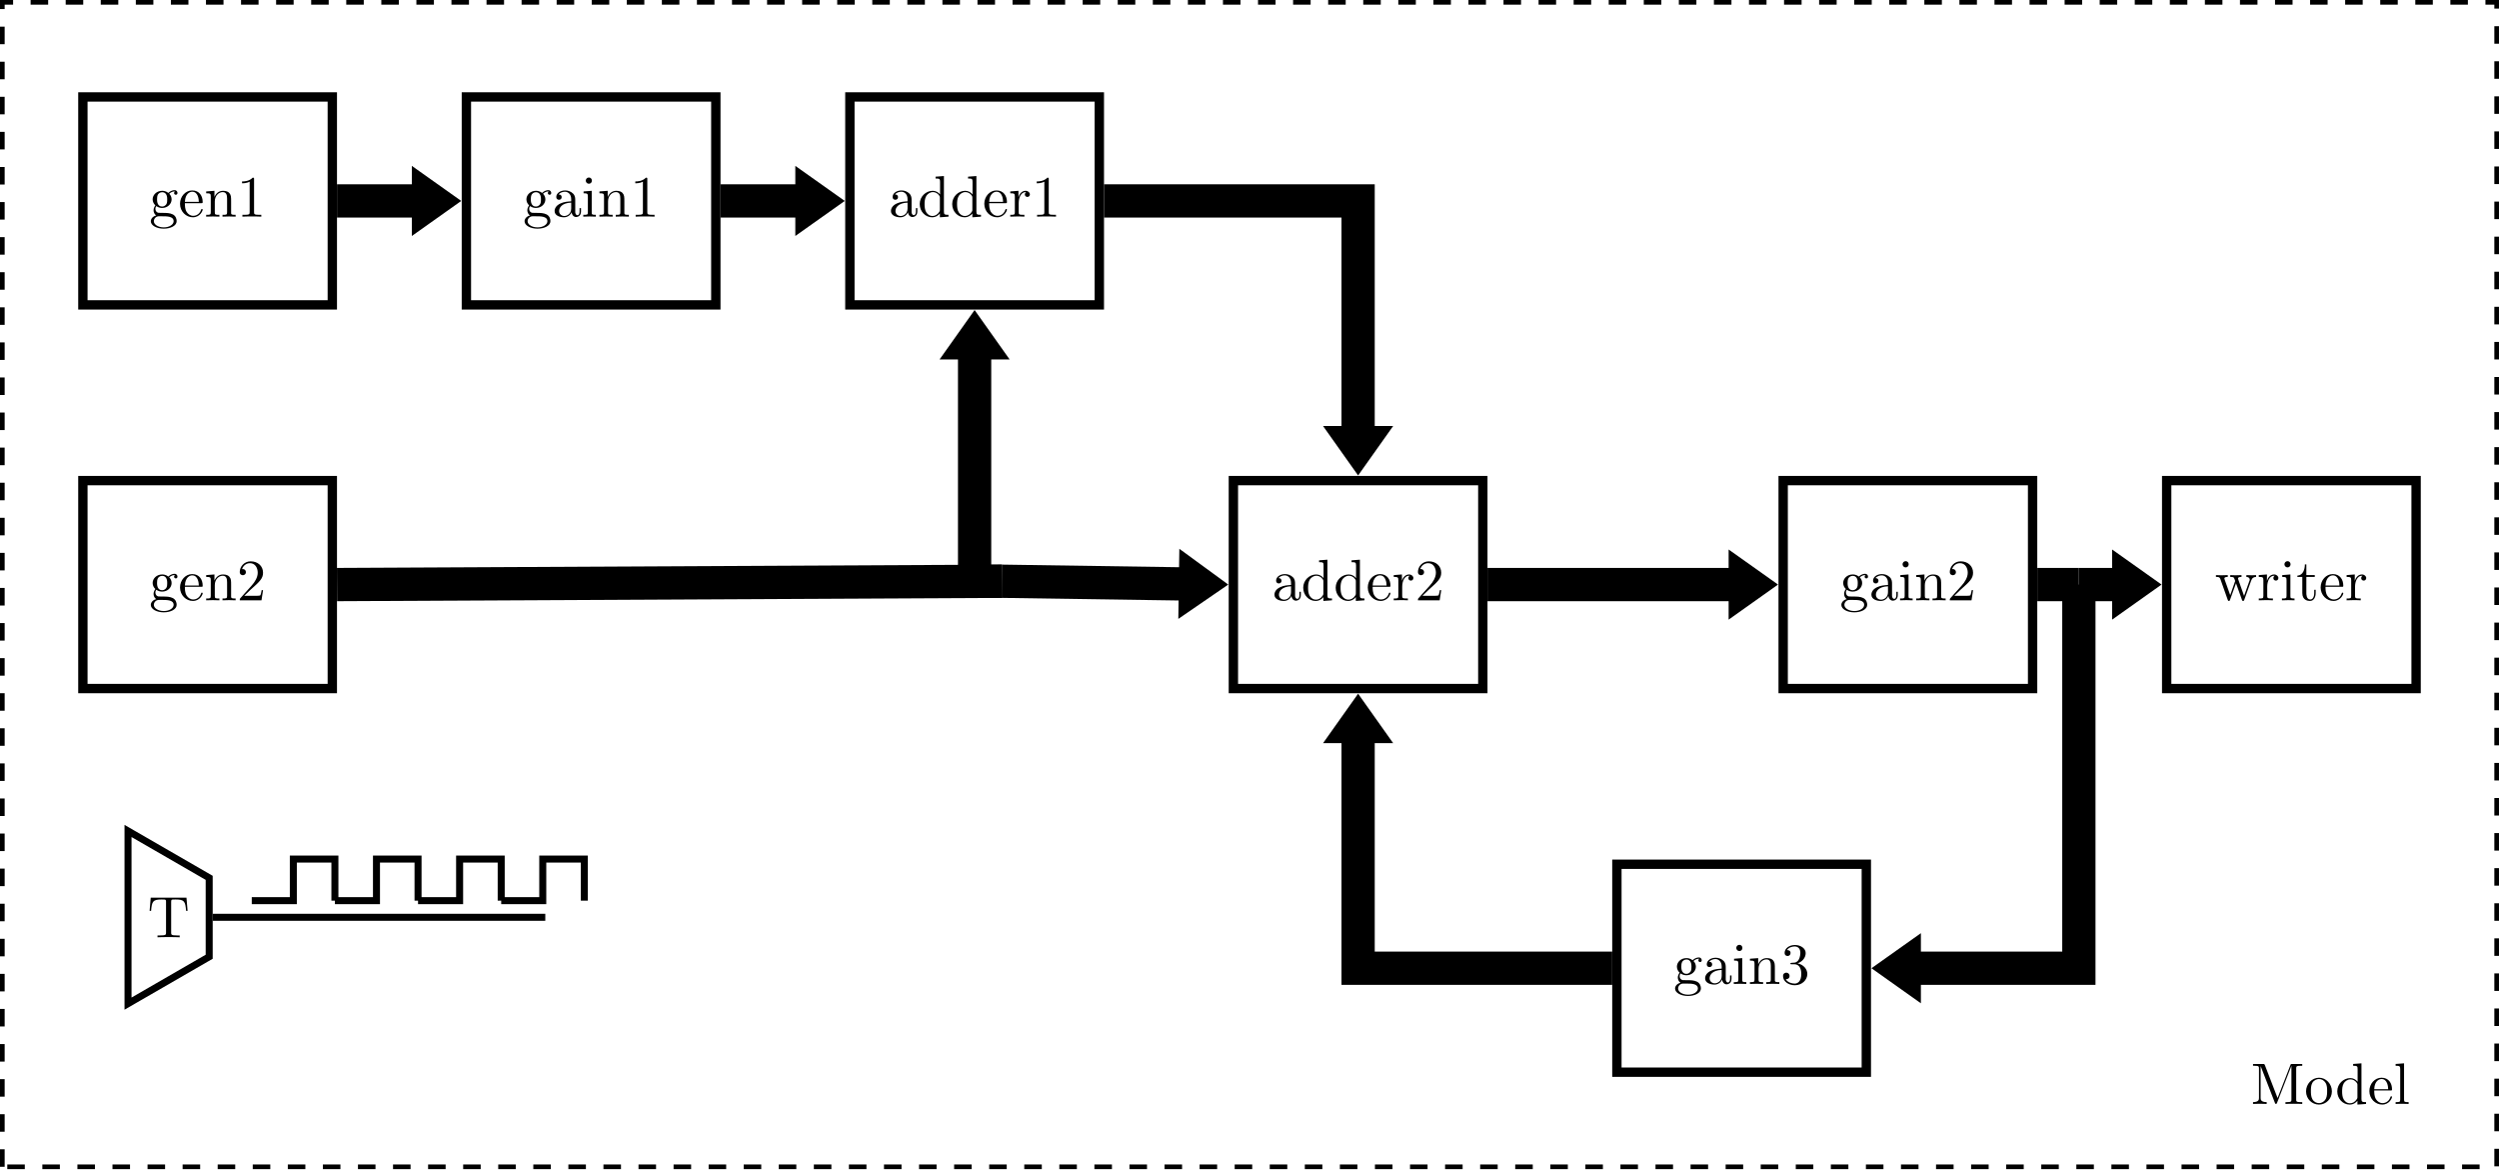
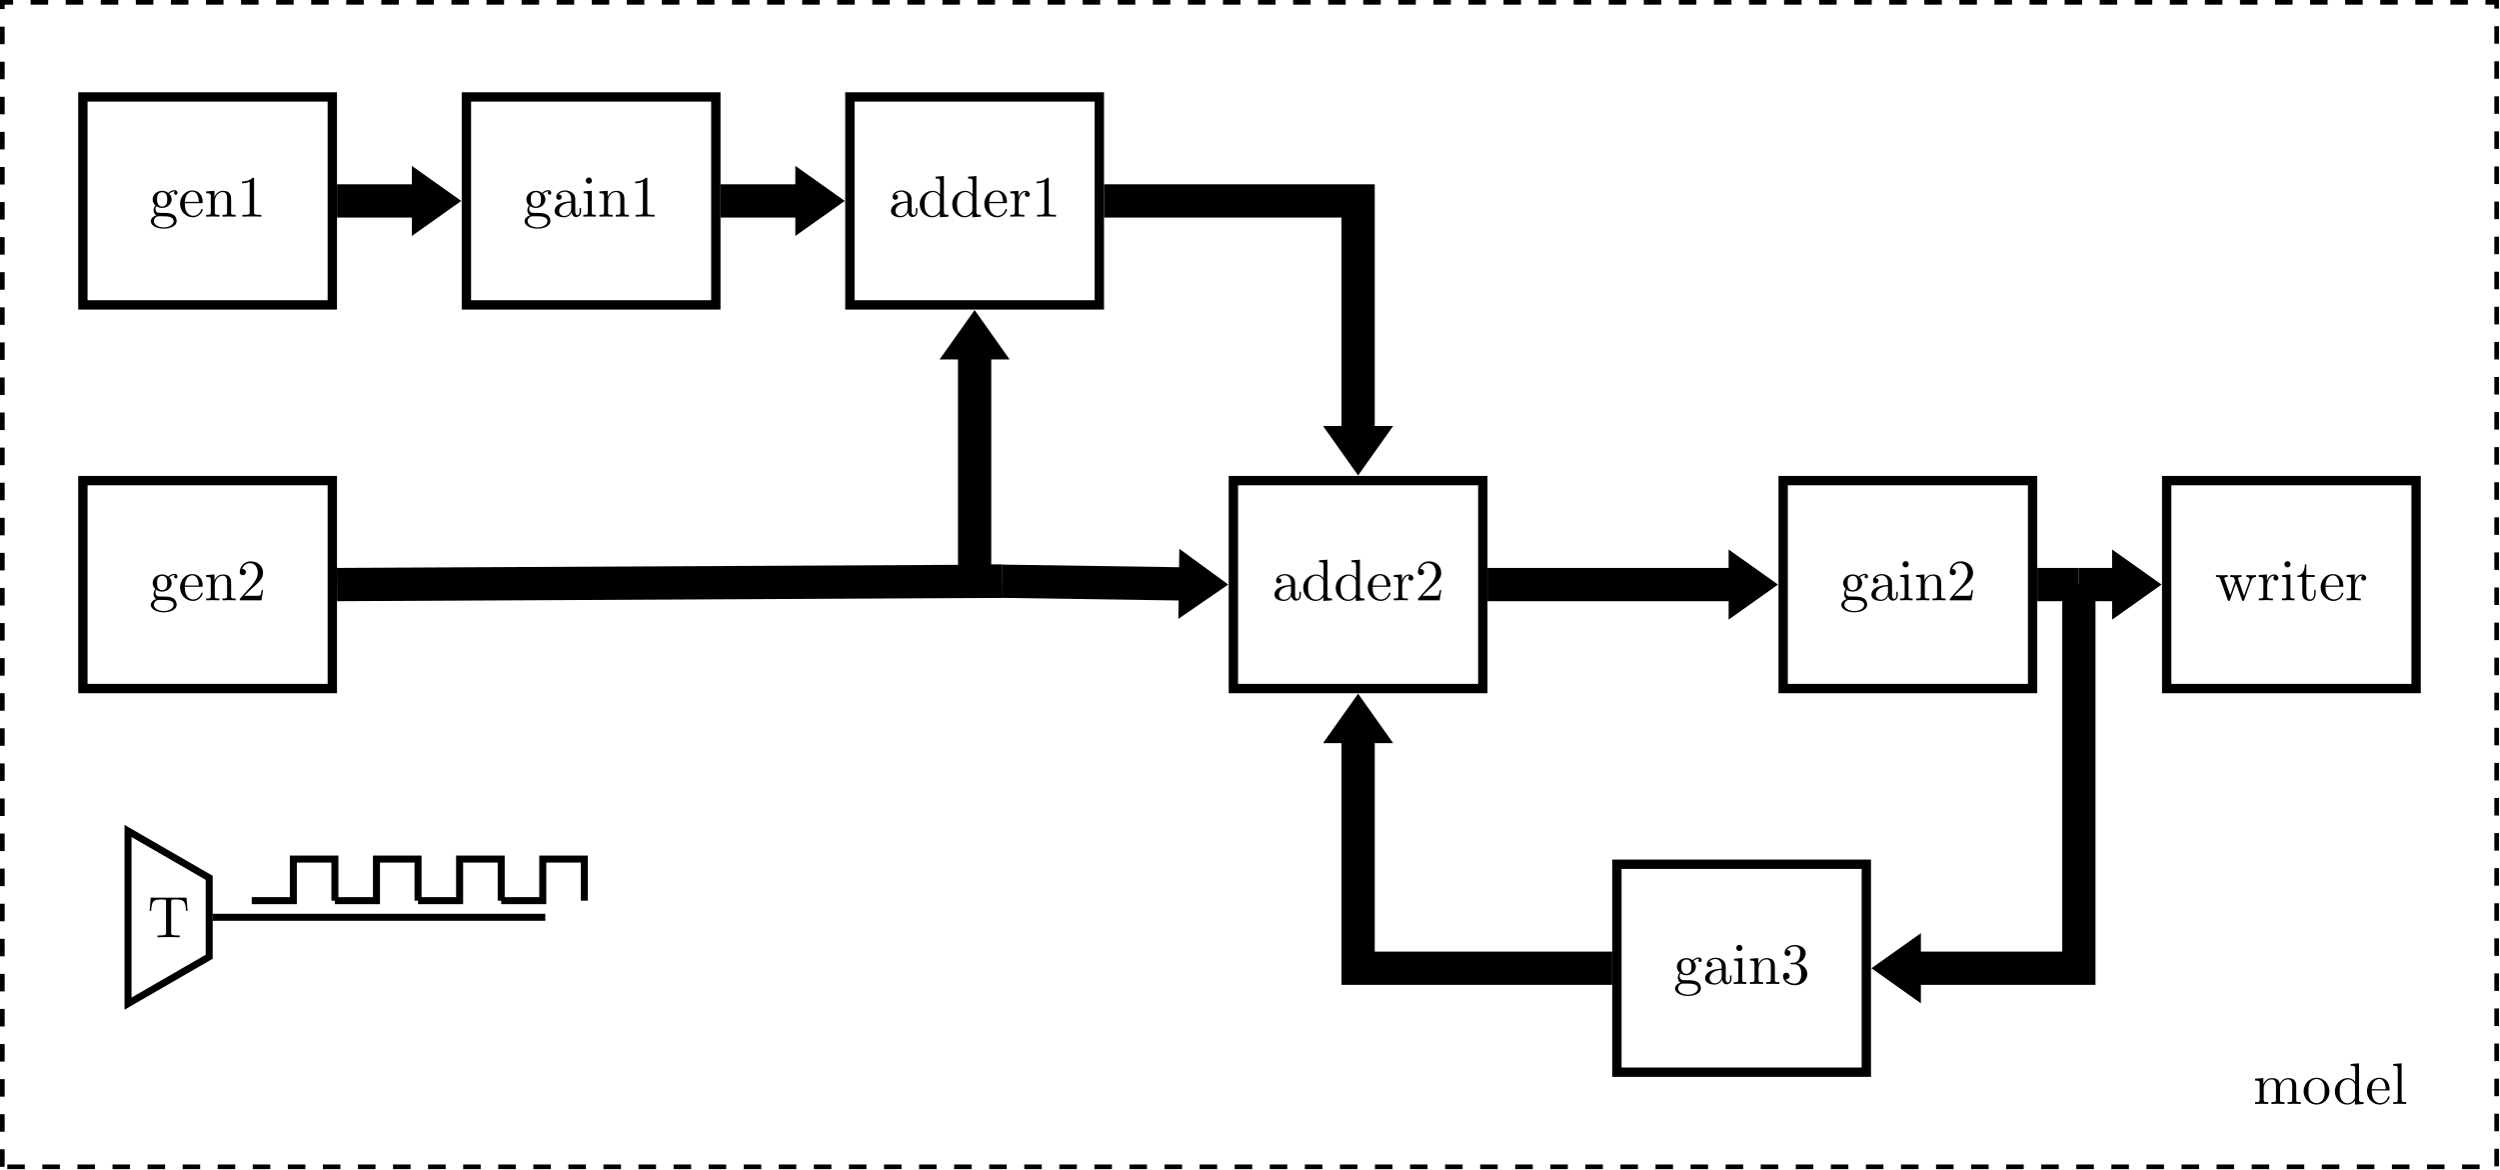
<svg xmlns="http://www.w3.org/2000/svg" xmlns:xlink="http://www.w3.org/1999/xlink" width="425.994pt" height="199.222pt" viewBox="0 0 425.994 199.222" version="1.1">
  <defs>
    <g>
      <symbol overflow="visible" id="glyph0-0">
        <path style="stroke:none;" d="" />
      </symbol>
      <symbol overflow="visible" id="glyph0-1">
        <path style="stroke:none;" d="M 2.219 -1.719 C 1.344 -1.719 1.344 -2.719 1.344 -2.938 C 1.344 -3.203 1.359 -3.531 1.5 -3.781 C 1.578 -3.891 1.812 -4.172 2.219 -4.172 C 3.078 -4.172 3.078 -3.188 3.078 -2.953 C 3.078 -2.688 3.078 -2.359 2.922 -2.109 C 2.844 -2 2.609 -1.719 2.219 -1.719 Z M 1.062 -1.328 C 1.062 -1.359 1.062 -1.594 1.219 -1.797 C 1.609 -1.516 2.031 -1.484 2.219 -1.484 C 3.141 -1.484 3.828 -2.172 3.828 -2.938 C 3.828 -3.312 3.672 -3.672 3.422 -3.906 C 3.781 -4.25 4.141 -4.297 4.312 -4.297 C 4.344 -4.297 4.391 -4.297 4.422 -4.281 C 4.312 -4.25 4.25 -4.141 4.25 -4.016 C 4.25 -3.844 4.391 -3.734 4.547 -3.734 C 4.641 -3.734 4.828 -3.797 4.828 -4.031 C 4.828 -4.203 4.719 -4.516 4.328 -4.516 C 4.125 -4.516 3.688 -4.453 3.266 -4.047 C 2.844 -4.375 2.438 -4.406 2.219 -4.406 C 1.281 -4.406 0.594 -3.719 0.594 -2.953 C 0.594 -2.516 0.812 -2.141 1.062 -1.922 C 0.938 -1.781 0.75 -1.453 0.75 -1.094 C 0.75 -0.781 0.891 -0.406 1.203 -0.203 C 0.594 -0.047 0.281 0.391 0.281 0.781 C 0.281 1.5 1.266 2.047 2.484 2.047 C 3.656 2.047 4.688 1.547 4.688 0.766 C 4.688 0.422 4.562 -0.094 4.047 -0.375 C 3.516 -0.641 2.938 -0.641 2.328 -0.641 C 2.078 -0.641 1.656 -0.641 1.578 -0.656 C 1.266 -0.703 1.062 -1 1.062 -1.328 Z M 2.5 1.828 C 1.484 1.828 0.797 1.312 0.797 0.781 C 0.797 0.328 1.172 -0.047 1.609 -0.062 L 2.203 -0.062 C 3.062 -0.062 4.172 -0.062 4.172 0.781 C 4.172 1.328 3.469 1.828 2.5 1.828 Z M 2.5 1.828 " />
      </symbol>
      <symbol overflow="visible" id="glyph0-2">
        <path style="stroke:none;" d="M 1.109 -2.516 C 1.172 -4 2.016 -4.25 2.359 -4.25 C 3.375 -4.25 3.484 -2.906 3.484 -2.516 Z M 1.109 -2.297 L 3.891 -2.297 C 4.109 -2.297 4.141 -2.297 4.141 -2.516 C 4.141 -3.5 3.594 -4.469 2.359 -4.469 C 1.203 -4.469 0.281 -3.438 0.281 -2.188 C 0.281 -0.859 1.328 0.109 2.469 0.109 C 3.688 0.109 4.141 -1 4.141 -1.188 C 4.141 -1.281 4.062 -1.312 4 -1.312 C 3.922 -1.312 3.891 -1.25 3.875 -1.172 C 3.531 -0.141 2.625 -0.141 2.531 -0.141 C 2.031 -0.141 1.641 -0.438 1.406 -0.812 C 1.109 -1.281 1.109 -1.938 1.109 -2.297 Z M 1.109 -2.297 " />
      </symbol>
      <symbol overflow="visible" id="glyph0-3">
        <path style="stroke:none;" d="M 1.094 -3.422 L 1.094 -0.75 C 1.094 -0.312 0.984 -0.312 0.312 -0.312 L 0.312 0 C 0.672 -0.016 1.172 -0.031 1.453 -0.031 C 1.703 -0.031 2.219 -0.016 2.562 0 L 2.562 -0.312 C 1.891 -0.312 1.781 -0.312 1.781 -0.75 L 1.781 -2.594 C 1.781 -3.625 2.5 -4.188 3.125 -4.188 C 3.766 -4.188 3.875 -3.656 3.875 -3.078 L 3.875 -0.75 C 3.875 -0.312 3.766 -0.312 3.094 -0.312 L 3.094 0 C 3.438 -0.016 3.953 -0.031 4.219 -0.031 C 4.469 -0.031 5 -0.016 5.328 0 L 5.328 -0.312 C 4.812 -0.312 4.562 -0.312 4.562 -0.609 L 4.562 -2.516 C 4.562 -3.375 4.562 -3.672 4.25 -4.031 C 4.109 -4.203 3.781 -4.406 3.203 -4.406 C 2.469 -4.406 2 -3.984 1.719 -3.359 L 1.719 -4.406 L 0.312 -4.297 L 0.312 -3.984 C 1.016 -3.984 1.094 -3.922 1.094 -3.422 Z M 1.094 -3.422 " />
      </symbol>
      <symbol overflow="visible" id="glyph0-4">
        <path style="stroke:none;" d="M 2.938 -6.375 C 2.938 -6.625 2.938 -6.641 2.703 -6.641 C 2.078 -6 1.203 -6 0.891 -6 L 0.891 -5.688 C 1.094 -5.688 1.672 -5.688 2.188 -5.953 L 2.188 -0.781 C 2.188 -0.422 2.156 -0.312 1.266 -0.312 L 0.953 -0.312 L 0.953 0 C 1.297 -0.031 2.156 -0.031 2.562 -0.031 C 2.953 -0.031 3.828 -0.031 4.172 0 L 4.172 -0.312 L 3.859 -0.312 C 2.953 -0.312 2.938 -0.422 2.938 -0.781 Z M 2.938 -6.375 " />
      </symbol>
      <symbol overflow="visible" id="glyph0-5">
        <path style="stroke:none;" d="M 3.312 -0.75 C 3.359 -0.359 3.625 0.062 4.094 0.062 C 4.312 0.062 4.922 -0.078 4.922 -0.891 L 4.922 -1.453 L 4.672 -1.453 L 4.672 -0.891 C 4.672 -0.312 4.422 -0.25 4.312 -0.25 C 3.984 -0.25 3.938 -0.703 3.938 -0.75 L 3.938 -2.734 C 3.938 -3.156 3.938 -3.547 3.578 -3.922 C 3.188 -4.312 2.688 -4.469 2.219 -4.469 C 1.391 -4.469 0.703 -4 0.703 -3.344 C 0.703 -3.047 0.906 -2.875 1.172 -2.875 C 1.453 -2.875 1.625 -3.078 1.625 -3.328 C 1.625 -3.453 1.578 -3.781 1.109 -3.781 C 1.391 -4.141 1.875 -4.25 2.188 -4.25 C 2.688 -4.25 3.25 -3.859 3.25 -2.969 L 3.25 -2.609 C 2.734 -2.578 2.047 -2.547 1.422 -2.25 C 0.672 -1.906 0.422 -1.391 0.422 -0.953 C 0.422 -0.141 1.391 0.109 2.016 0.109 C 2.672 0.109 3.125 -0.297 3.312 -0.75 Z M 3.25 -2.391 L 3.25 -1.391 C 3.25 -0.453 2.531 -0.109 2.078 -0.109 C 1.594 -0.109 1.188 -0.453 1.188 -0.953 C 1.188 -1.5 1.609 -2.328 3.25 -2.391 Z M 3.25 -2.391 " />
      </symbol>
      <symbol overflow="visible" id="glyph0-6">
        <path style="stroke:none;" d="M 1.766 -4.406 L 0.375 -4.297 L 0.375 -3.984 C 1.016 -3.984 1.109 -3.922 1.109 -3.438 L 1.109 -0.75 C 1.109 -0.312 1 -0.312 0.328 -0.312 L 0.328 0 C 0.641 -0.016 1.188 -0.031 1.422 -0.031 C 1.781 -0.031 2.125 -0.016 2.469 0 L 2.469 -0.312 C 1.797 -0.312 1.766 -0.359 1.766 -0.75 Z M 1.797 -6.141 C 1.797 -6.453 1.562 -6.672 1.281 -6.672 C 0.969 -6.672 0.75 -6.406 0.75 -6.141 C 0.75 -5.875 0.969 -5.609 1.281 -5.609 C 1.562 -5.609 1.797 -5.828 1.797 -6.141 Z M 1.797 -6.141 " />
      </symbol>
      <symbol overflow="visible" id="glyph0-7">
        <path style="stroke:none;" d="M 3.781 -0.547 L 3.781 0.109 L 5.25 0 L 5.25 -0.312 C 4.562 -0.312 4.469 -0.375 4.469 -0.875 L 4.469 -6.922 L 3.047 -6.812 L 3.047 -6.5 C 3.734 -6.5 3.812 -6.438 3.812 -5.938 L 3.812 -3.781 C 3.531 -4.141 3.094 -4.406 2.562 -4.406 C 1.391 -4.406 0.344 -3.422 0.344 -2.141 C 0.344 -0.875 1.312 0.109 2.453 0.109 C 3.094 0.109 3.531 -0.234 3.781 -0.547 Z M 3.781 -3.219 L 3.781 -1.172 C 3.781 -1 3.781 -0.984 3.672 -0.812 C 3.375 -0.328 2.938 -0.109 2.5 -0.109 C 2.047 -0.109 1.688 -0.375 1.453 -0.75 C 1.203 -1.156 1.172 -1.719 1.172 -2.141 C 1.172 -2.5 1.188 -3.094 1.469 -3.547 C 1.688 -3.859 2.062 -4.188 2.609 -4.188 C 2.953 -4.188 3.375 -4.031 3.672 -3.594 C 3.781 -3.422 3.781 -3.406 3.781 -3.219 Z M 3.781 -3.219 " />
      </symbol>
      <symbol overflow="visible" id="glyph0-8">
        <path style="stroke:none;" d="M 1.672 -3.312 L 1.672 -4.406 L 0.281 -4.297 L 0.281 -3.984 C 0.984 -3.984 1.062 -3.922 1.062 -3.422 L 1.062 -0.75 C 1.062 -0.312 0.953 -0.312 0.281 -0.312 L 0.281 0 C 0.672 -0.016 1.141 -0.031 1.422 -0.031 C 1.812 -0.031 2.281 -0.031 2.688 0 L 2.688 -0.312 L 2.469 -0.312 C 1.734 -0.312 1.719 -0.422 1.719 -0.781 L 1.719 -2.312 C 1.719 -3.297 2.141 -4.188 2.891 -4.188 C 2.953 -4.188 2.984 -4.188 3 -4.172 C 2.969 -4.172 2.766 -4.047 2.766 -3.781 C 2.766 -3.516 2.984 -3.359 3.203 -3.359 C 3.375 -3.359 3.625 -3.484 3.625 -3.797 C 3.625 -4.109 3.312 -4.406 2.891 -4.406 C 2.156 -4.406 1.797 -3.734 1.672 -3.312 Z M 1.672 -3.312 " />
      </symbol>
      <symbol overflow="visible" id="glyph0-9">
        <path style="stroke:none;" d="M 1.266 -0.766 L 2.328 -1.797 C 3.875 -3.172 4.469 -3.703 4.469 -4.703 C 4.469 -5.844 3.578 -6.641 2.359 -6.641 C 1.234 -6.641 0.5 -5.719 0.5 -4.828 C 0.5 -4.281 1 -4.281 1.031 -4.281 C 1.203 -4.281 1.547 -4.391 1.547 -4.812 C 1.547 -5.062 1.359 -5.328 1.016 -5.328 C 0.938 -5.328 0.922 -5.328 0.891 -5.312 C 1.109 -5.969 1.656 -6.328 2.234 -6.328 C 3.141 -6.328 3.562 -5.516 3.562 -4.703 C 3.562 -3.906 3.078 -3.125 2.516 -2.5 L 0.609 -0.375 C 0.5 -0.266 0.5 -0.234 0.5 0 L 4.203 0 L 4.469 -1.734 L 4.234 -1.734 C 4.172 -1.438 4.109 -1 4 -0.844 C 3.938 -0.766 3.281 -0.766 3.062 -0.766 Z M 1.266 -0.766 " />
      </symbol>
      <symbol overflow="visible" id="glyph0-10">
        <path style="stroke:none;" d="M 6.172 -3.344 C 6.344 -3.844 6.656 -3.984 7.016 -3.984 L 7.016 -4.297 C 6.781 -4.281 6.5 -4.266 6.281 -4.266 C 5.984 -4.266 5.547 -4.281 5.359 -4.297 L 5.359 -3.984 C 5.719 -3.984 5.938 -3.797 5.938 -3.516 C 5.938 -3.453 5.938 -3.422 5.875 -3.297 L 4.969 -0.75 L 3.984 -3.531 C 3.953 -3.656 3.938 -3.672 3.938 -3.719 C 3.938 -3.984 4.328 -3.984 4.531 -3.984 L 4.531 -4.297 C 4.234 -4.281 3.734 -4.266 3.484 -4.266 C 3.188 -4.266 2.906 -4.281 2.609 -4.297 L 2.609 -3.984 C 2.969 -3.984 3.125 -3.969 3.234 -3.844 C 3.281 -3.781 3.391 -3.484 3.453 -3.297 L 2.609 -0.875 L 1.656 -3.531 C 1.609 -3.656 1.609 -3.672 1.609 -3.719 C 1.609 -3.984 2 -3.984 2.188 -3.984 L 2.188 -4.297 C 1.891 -4.281 1.328 -4.266 1.109 -4.266 C 1.062 -4.266 0.531 -4.281 0.172 -4.297 L 0.172 -3.984 C 0.672 -3.984 0.797 -3.953 0.922 -3.641 L 2.172 -0.109 C 2.219 0.031 2.25 0.109 2.375 0.109 C 2.516 0.109 2.531 0.047 2.578 -0.094 L 3.594 -2.906 L 4.609 -0.078 C 4.641 0.031 4.672 0.109 4.812 0.109 C 4.938 0.109 4.969 0.016 5 -0.078 Z M 6.172 -3.344 " />
      </symbol>
      <symbol overflow="visible" id="glyph0-11">
        <path style="stroke:none;" d="M 1.719 -3.984 L 3.156 -3.984 L 3.156 -4.297 L 1.719 -4.297 L 1.719 -6.125 L 1.469 -6.125 C 1.469 -5.312 1.172 -4.25 0.188 -4.203 L 0.188 -3.984 L 1.031 -3.984 L 1.031 -1.234 C 1.031 -0.016 1.969 0.109 2.328 0.109 C 3.031 0.109 3.312 -0.594 3.312 -1.234 L 3.312 -1.797 L 3.062 -1.797 L 3.062 -1.25 C 3.062 -0.516 2.766 -0.141 2.391 -0.141 C 1.719 -0.141 1.719 -1.047 1.719 -1.219 Z M 1.719 -3.984 " />
      </symbol>
      <symbol overflow="visible" id="glyph0-12">
        <path style="stroke:none;" d="M 2.891 -3.516 C 3.703 -3.781 4.281 -4.469 4.281 -5.266 C 4.281 -6.078 3.406 -6.641 2.453 -6.641 C 1.453 -6.641 0.688 -6.047 0.688 -5.281 C 0.688 -4.953 0.906 -4.766 1.203 -4.766 C 1.5 -4.766 1.703 -4.984 1.703 -5.281 C 1.703 -5.766 1.234 -5.766 1.094 -5.766 C 1.391 -6.266 2.047 -6.391 2.406 -6.391 C 2.828 -6.391 3.375 -6.172 3.375 -5.281 C 3.375 -5.156 3.344 -4.578 3.094 -4.141 C 2.797 -3.656 2.453 -3.625 2.203 -3.625 C 2.125 -3.609 1.891 -3.594 1.812 -3.594 C 1.734 -3.578 1.672 -3.562 1.672 -3.469 C 1.672 -3.359 1.734 -3.359 1.906 -3.359 L 2.344 -3.359 C 3.156 -3.359 3.531 -2.688 3.531 -1.703 C 3.531 -0.344 2.844 -0.062 2.406 -0.062 C 1.969 -0.062 1.219 -0.234 0.875 -0.812 C 1.219 -0.766 1.531 -0.984 1.531 -1.359 C 1.531 -1.719 1.266 -1.922 0.984 -1.922 C 0.734 -1.922 0.422 -1.781 0.422 -1.344 C 0.422 -0.438 1.344 0.219 2.438 0.219 C 3.656 0.219 4.562 -0.688 4.562 -1.703 C 4.562 -2.516 3.922 -3.297 2.891 -3.516 Z M 2.891 -3.516 " />
      </symbol>
      <symbol overflow="visible" id="glyph0-13">
        <path style="stroke:none;" d="M 6.641 -6.75 L 0.547 -6.75 L 0.359 -4.5 L 0.609 -4.5 C 0.75 -6.109 0.891 -6.438 2.406 -6.438 C 2.578 -6.438 2.844 -6.438 2.938 -6.422 C 3.156 -6.375 3.156 -6.266 3.156 -6.047 L 3.156 -0.781 C 3.156 -0.453 3.156 -0.312 2.109 -0.312 L 1.703 -0.312 L 1.703 0 C 2.109 -0.031 3.125 -0.031 3.594 -0.031 C 4.047 -0.031 5.078 -0.031 5.484 0 L 5.484 -0.312 L 5.078 -0.312 C 4.031 -0.312 4.031 -0.453 4.031 -0.781 L 4.031 -6.047 C 4.031 -6.234 4.031 -6.375 4.219 -6.422 C 4.328 -6.438 4.594 -6.438 4.781 -6.438 C 6.297 -6.438 6.438 -6.109 6.578 -4.5 L 6.828 -4.5 Z M 6.641 -6.75 " />
      </symbol>
      <symbol overflow="visible" id="glyph0-14">
-         <path style="stroke:none;" d="M 2.406 -6.594 C 2.312 -6.812 2.281 -6.812 2.047 -6.812 L 0.375 -6.812 L 0.375 -6.5 L 0.609 -6.5 C 1.375 -6.5 1.391 -6.391 1.391 -6.031 L 1.391 -1.047 C 1.391 -0.781 1.391 -0.312 0.375 -0.312 L 0.375 0 C 0.719 -0.016 1.203 -0.031 1.531 -0.031 C 1.859 -0.031 2.359 -0.016 2.703 0 L 2.703 -0.312 C 1.672 -0.312 1.672 -0.781 1.672 -1.047 L 1.672 -6.422 L 1.688 -6.422 L 4.094 -0.219 C 4.141 -0.094 4.188 0 4.281 0 C 4.391 0 4.422 -0.078 4.469 -0.188 L 6.922 -6.5 L 6.922 -0.781 C 6.922 -0.422 6.906 -0.312 6.141 -0.312 L 5.906 -0.312 L 5.906 0 C 6.266 -0.031 6.953 -0.031 7.344 -0.031 C 7.719 -0.031 8.391 -0.031 8.766 0 L 8.766 -0.312 L 8.516 -0.312 C 7.75 -0.312 7.734 -0.422 7.734 -0.781 L 7.734 -6.031 C 7.734 -6.391 7.75 -6.5 8.516 -6.5 L 8.766 -6.5 L 8.766 -6.812 L 7.078 -6.812 C 6.812 -6.812 6.812 -6.797 6.75 -6.625 L 4.562 -1 Z M 2.406 -6.594 " />
+         <path style="stroke:none;" d="M 1.094 -3.422 L 1.094 -0.75 C 1.094 -0.312 0.984 -0.312 0.312 -0.312 L 0.312 0 C 0.672 -0.016 1.172 -0.031 1.453 -0.031 C 1.703 -0.031 2.219 -0.016 2.562 0 L 2.562 -0.312 C 1.891 -0.312 1.781 -0.312 1.781 -0.75 L 1.781 -2.594 C 1.781 -3.625 2.5 -4.188 3.125 -4.188 C 3.766 -4.188 3.875 -3.656 3.875 -3.078 L 3.875 -0.75 C 3.875 -0.312 3.766 -0.312 3.094 -0.312 L 3.094 0 C 3.438 -0.016 3.953 -0.031 4.219 -0.031 C 4.469 -0.031 5 -0.016 5.328 0 L 5.328 -0.312 C 4.672 -0.312 4.562 -0.312 4.562 -0.75 L 4.562 -2.594 C 4.562 -3.625 5.266 -4.188 5.906 -4.188 C 6.531 -4.188 6.641 -3.656 6.641 -3.078 L 6.641 -0.75 C 6.641 -0.312 6.531 -0.312 5.859 -0.312 L 5.859 0 C 6.203 -0.016 6.719 -0.031 6.984 -0.031 C 7.25 -0.031 7.766 -0.016 8.109 0 L 8.109 -0.312 C 7.594 -0.312 7.344 -0.312 7.328 -0.609 L 7.328 -2.516 C 7.328 -3.375 7.328 -3.672 7.016 -4.031 C 6.875 -4.203 6.547 -4.406 5.969 -4.406 C 5.141 -4.406 4.688 -3.812 4.531 -3.422 C 4.391 -4.297 3.656 -4.406 3.203 -4.406 C 2.469 -4.406 2 -3.984 1.719 -3.359 L 1.719 -4.406 L 0.312 -4.297 L 0.312 -3.984 C 1.016 -3.984 1.094 -3.922 1.094 -3.422 Z M 1.094 -3.422 " />
      </symbol>
      <symbol overflow="visible" id="glyph0-15">
        <path style="stroke:none;" d="M 4.688 -2.141 C 4.688 -3.406 3.703 -4.469 2.5 -4.469 C 1.25 -4.469 0.281 -3.375 0.281 -2.141 C 0.281 -0.844 1.312 0.109 2.484 0.109 C 3.688 0.109 4.688 -0.875 4.688 -2.141 Z M 2.5 -0.141 C 2.062 -0.141 1.625 -0.344 1.359 -0.812 C 1.109 -1.25 1.109 -1.859 1.109 -2.219 C 1.109 -2.609 1.109 -3.141 1.344 -3.578 C 1.609 -4.031 2.078 -4.25 2.484 -4.25 C 2.922 -4.25 3.344 -4.031 3.609 -3.594 C 3.875 -3.172 3.875 -2.594 3.875 -2.219 C 3.875 -1.859 3.875 -1.312 3.656 -0.875 C 3.422 -0.422 2.984 -0.141 2.5 -0.141 Z M 2.5 -0.141 " />
      </symbol>
      <symbol overflow="visible" id="glyph0-16">
        <path style="stroke:none;" d="M 1.766 -6.922 L 0.328 -6.812 L 0.328 -6.5 C 1.031 -6.5 1.109 -6.438 1.109 -5.938 L 1.109 -0.75 C 1.109 -0.312 1 -0.312 0.328 -0.312 L 0.328 0 C 0.656 -0.016 1.188 -0.031 1.438 -0.031 C 1.688 -0.031 2.172 -0.016 2.547 0 L 2.547 -0.312 C 1.875 -0.312 1.766 -0.312 1.766 -0.75 Z M 1.766 -6.922 " />
      </symbol>
    </g>
    <clipPath id="clip1">
      <path d="M 0 0 L 425.992 0 L 425.992 199.223 L 0 199.223 Z M 0 0 " />
    </clipPath>
  </defs>
  <g id="surface1">
    <path style="fill:none;stroke-width:1.594;stroke-linecap:butt;stroke-linejoin:miter;stroke:rgb(0%,0%,0%);stroke-opacity:1;stroke-miterlimit:10;" d="M -21.261 -17.716 L 21.258 -17.716 L 21.258 17.717 L -21.261 17.717 Z M -21.261 -17.716 " transform="matrix(1,0,0,-1,35.39,34.237)" />
    <g style="fill:rgb(0%,0%,0%);fill-opacity:1;">
      <use xlink:href="#glyph0-1" x="25.427" y="36.918" />
      <use xlink:href="#glyph0-2" x="30.408" y="36.918" />
      <use xlink:href="#glyph0-3" x="34.836" y="36.918" />
      <use xlink:href="#glyph0-4" x="40.371" y="36.918" />
    </g>
    <path style="fill:none;stroke-width:1.594;stroke-linecap:butt;stroke-linejoin:miter;stroke:rgb(0%,0%,0%);stroke-opacity:1;stroke-miterlimit:10;" d="M -21.259 -17.716 L 21.26 -17.716 L 21.26 17.717 L -21.259 17.717 Z M -21.259 -17.716 " transform="matrix(1,0,0,-1,100.763,34.237)" />
    <g style="fill:rgb(0%,0%,0%);fill-opacity:1;">
      <use xlink:href="#glyph0-1" x="89.14" y="36.918" />
      <use xlink:href="#glyph0-5" x="94.121" y="36.918" />
      <use xlink:href="#glyph0-6" x="99.103" y="36.918" />
      <use xlink:href="#glyph0-3" x="101.87" y="36.918" />
      <use xlink:href="#glyph0-4" x="107.405" y="36.918" />
    </g>
    <path style="fill:none;stroke-width:1.594;stroke-linecap:butt;stroke-linejoin:miter;stroke:rgb(0%,0%,0%);stroke-opacity:1;stroke-miterlimit:10;" d="M -21.262 -17.716 L 21.261 -17.716 L 21.261 17.717 L -21.262 17.717 Z M -21.262 -17.716 " transform="matrix(1,0,0,-1,166.137,34.237)" />
    <g style="fill:rgb(0%,0%,0%);fill-opacity:1;">
      <use xlink:href="#glyph0-5" x="151.456" y="36.918" />
      <use xlink:href="#glyph0-7" x="156.437" y="36.918" />
      <use xlink:href="#glyph0-7" x="161.973" y="36.918" />
      <use xlink:href="#glyph0-2" x="167.508" y="36.918" />
      <use xlink:href="#glyph0-8" x="171.935" y="36.918" />
      <use xlink:href="#glyph0-4" x="175.837" y="36.918" />
    </g>
    <path style="fill:none;stroke-width:1.594;stroke-linecap:butt;stroke-linejoin:miter;stroke:rgb(0%,0%,0%);stroke-opacity:1;stroke-miterlimit:10;" d="M -21.261 -17.717 L 21.258 -17.717 L 21.258 17.716 L -21.261 17.716 Z M -21.261 -17.717 " transform="matrix(1,0,0,-1,35.39,99.611)" />
    <g style="fill:rgb(0%,0%,0%);fill-opacity:1;">
      <use xlink:href="#glyph0-1" x="25.427" y="102.292" />
      <use xlink:href="#glyph0-2" x="30.408" y="102.292" />
      <use xlink:href="#glyph0-3" x="34.836" y="102.292" />
      <use xlink:href="#glyph0-9" x="40.371" y="102.292" />
    </g>
    <path style="fill:none;stroke-width:1.594;stroke-linecap:butt;stroke-linejoin:miter;stroke:rgb(0%,0%,0%);stroke-opacity:1;stroke-miterlimit:10;" d="M -21.26 -17.717 L 21.26 -17.717 L 21.26 17.716 L -21.26 17.716 Z M -21.26 -17.717 " transform="matrix(1,0,0,-1,231.51,99.611)" />
    <g style="fill:rgb(0%,0%,0%);fill-opacity:1;">
      <use xlink:href="#glyph0-5" x="216.829" y="102.292" />
      <use xlink:href="#glyph0-7" x="221.81" y="102.292" />
      <use xlink:href="#glyph0-7" x="227.346" y="102.292" />
      <use xlink:href="#glyph0-2" x="232.881" y="102.292" />
      <use xlink:href="#glyph0-8" x="237.308" y="102.292" />
      <use xlink:href="#glyph0-9" x="241.21" y="102.292" />
    </g>
    <path style="fill:none;stroke-width:1.594;stroke-linecap:butt;stroke-linejoin:miter;stroke:rgb(0%,0%,0%);stroke-opacity:1;stroke-miterlimit:10;" d="M -21.261 -17.717 L 21.258 -17.717 L 21.258 17.716 L -21.261 17.716 Z M -21.261 -17.717 " transform="matrix(1,0,0,-1,325.23,99.611)" />
    <g style="fill:rgb(0%,0%,0%);fill-opacity:1;">
      <use xlink:href="#glyph0-1" x="313.607" y="102.292" />
      <use xlink:href="#glyph0-5" x="318.588" y="102.292" />
      <use xlink:href="#glyph0-6" x="323.57" y="102.292" />
      <use xlink:href="#glyph0-3" x="326.337" y="102.292" />
      <use xlink:href="#glyph0-9" x="331.872" y="102.292" />
    </g>
    <path style="fill:none;stroke-width:1.594;stroke-linecap:butt;stroke-linejoin:miter;stroke:rgb(0%,0%,0%);stroke-opacity:1;stroke-miterlimit:10;" d="M -21.26 -17.717 L 21.259 -17.717 L 21.259 17.716 L -21.26 17.716 Z M -21.26 -17.717 " transform="matrix(1,0,0,-1,390.604,99.611)" />
    <g style="fill:rgb(0%,0%,0%);fill-opacity:1;">
      <use xlink:href="#glyph0-10" x="377.569" y="102.292" />
      <use xlink:href="#glyph0-8" x="384.764" y="102.292" />
      <use xlink:href="#glyph0-6" x="388.666" y="102.292" />
      <use xlink:href="#glyph0-11" x="391.434" y="102.292" />
      <use xlink:href="#glyph0-2" x="395.308" y="102.292" />
      <use xlink:href="#glyph0-8" x="399.736" y="102.292" />
    </g>
    <path style="fill:none;stroke-width:1.594;stroke-linecap:butt;stroke-linejoin:miter;stroke:rgb(0%,0%,0%);stroke-opacity:1;stroke-miterlimit:10;" d="M -49.605 -17.715 L -7.085 -17.715 L -7.085 17.718 L -49.605 17.718 Z M -49.605 -17.715 " transform="matrix(1,0,0,-1,325.23,164.984)" />
    <g style="fill:rgb(0%,0%,0%);fill-opacity:1;">
      <use xlink:href="#glyph0-1" x="285.261" y="167.665" />
      <use xlink:href="#glyph0-5" x="290.242" y="167.665" />
      <use xlink:href="#glyph0-6" x="295.224" y="167.665" />
      <use xlink:href="#glyph0-3" x="297.991" y="167.665" />
      <use xlink:href="#glyph0-12" x="303.526" y="167.665" />
    </g>
    <path style="fill:none;stroke-width:5.669;stroke-linecap:butt;stroke-linejoin:miter;stroke:rgb(0%,0%,0%);stroke-opacity:1;stroke-miterlimit:10;" d="M -155.552 65.373 L -142.267 65.373 " transform="matrix(1,0,0,-1,212.997,99.611)" />
    <path style="fill-rule:nonzero;fill:rgb(0%,0%,0%);fill-opacity:1;stroke-width:2.126;stroke-linecap:butt;stroke-linejoin:miter;stroke:rgb(0%,0%,0%);stroke-opacity:1;stroke-miterlimit:10;" d="M 6.588 -0.002 L 1.065 3.916 L 1.065 -3.92 Z M 6.588 -0.002 " transform="matrix(1,0,0,-1,70.2009,34.23664)" />
    <path style="fill:none;stroke-width:5.669;stroke-linecap:butt;stroke-linejoin:miter;stroke:rgb(0%,0%,0%);stroke-opacity:1;stroke-miterlimit:10;" d="M -90.177 65.373 L -76.892 65.373 " transform="matrix(1,0,0,-1,212.997,99.611)" />
    <path style="fill-rule:nonzero;fill:rgb(0%,0%,0%);fill-opacity:1;stroke-width:2.126;stroke-linecap:butt;stroke-linejoin:miter;stroke:rgb(0%,0%,0%);stroke-opacity:1;stroke-miterlimit:10;" d="M 6.589 -0.002 L 1.061 3.916 L 1.061 -3.92 Z M 6.589 -0.002 " transform="matrix(1,0,0,-1,135.5753,34.23664)" />
    <path style="fill:none;stroke-width:5.669;stroke-linecap:butt;stroke-linejoin:miter;stroke:rgb(0%,0%,0%);stroke-opacity:1;stroke-miterlimit:10;" d="M -24.802 65.373 L 18.515 65.373 L 18.515 26.486 " transform="matrix(1,0,0,-1,212.997,99.611)" />
    <path style="fill-rule:nonzero;fill:rgb(0%,0%,0%);fill-opacity:1;stroke-width:2.126;stroke-linecap:butt;stroke-linejoin:miter;stroke:rgb(0%,0%,0%);stroke-opacity:1;stroke-miterlimit:10;" d="M 6.586 0.001 L 1.063 3.919 L 1.063 -3.917 Z M 6.586 0.001 " transform="matrix(0,1,1,0,231.5108,72.5932)" />
    <path style="fill:none;stroke-width:5.669;stroke-linecap:butt;stroke-linejoin:miter;stroke:rgb(0%,0%,0%);stroke-opacity:1;stroke-miterlimit:10;" d="M -155.552 0.002 L -42.165 0.568 " transform="matrix(1,0,0,-1,212.997,99.611)" />
    <path style="fill:none;stroke-width:5.669;stroke-linecap:butt;stroke-linejoin:miter;stroke:rgb(0%,0%,0%);stroke-opacity:1;stroke-miterlimit:10;" d="M -42.165 0.568 L -46.86 0.568 L -46.86 38.888 " transform="matrix(1,0,0,-1,212.997,99.611)" />
    <path style="fill-rule:nonzero;fill:rgb(0%,0%,0%);fill-opacity:1;stroke-width:2.126;stroke-linecap:butt;stroke-linejoin:miter;stroke:rgb(0%,0%,0%);stroke-opacity:1;stroke-miterlimit:10;" d="M 6.586 -0 L 1.063 3.918 L 1.063 -3.918 Z M 6.586 -0 " transform="matrix(0,-1,-1,0,166.1364,61.25445)" />
    <path style="fill:none;stroke-width:5.669;stroke-linecap:butt;stroke-linejoin:miter;stroke:rgb(0%,0%,0%);stroke-opacity:1;stroke-miterlimit:10;" d="M -42.165 0.568 L -11.517 0.115 " transform="matrix(1,0,0,-1,212.997,99.611)" />
    <path style="fill-rule:nonzero;fill:rgb(0%,0%,0%);fill-opacity:1;stroke-width:2.126;stroke-linecap:butt;stroke-linejoin:miter;stroke:rgb(0%,0%,0%);stroke-opacity:1;stroke-miterlimit:10;" d="M 6.589 0.001 L 1.063 3.916 L 1.062 -0.002 L 1.064 -3.916 Z M 6.589 0.001 " transform="matrix(0.99995,0.01465,0.01465,-0.99995,200.95,99.48644)" />
    <path style="fill:none;stroke-width:5.669;stroke-linecap:butt;stroke-linejoin:miter;stroke:rgb(0%,0%,0%);stroke-opacity:1;stroke-miterlimit:10;" d="M 40.569 0.002 L 82.206 0.002 " transform="matrix(1,0,0,-1,212.997,99.611)" />
    <path style="fill-rule:nonzero;fill:rgb(0%,0%,0%);fill-opacity:1;stroke-width:2.126;stroke-linecap:butt;stroke-linejoin:miter;stroke:rgb(0%,0%,0%);stroke-opacity:1;stroke-miterlimit:10;" d="M 6.587 0.002 L 1.064 3.92 L 1.064 -3.916 Z M 6.587 0.002 " transform="matrix(1,0,0,-1,294.6708,99.611)" />
    <path style="fill:none;stroke-width:5.669;stroke-linecap:butt;stroke-linejoin:miter;stroke:rgb(0%,0%,0%);stroke-opacity:1;stroke-miterlimit:10;" d="M 134.292 0.002 L 141.378 0.002 " transform="matrix(1,0,0,-1,212.997,99.611)" />
    <path style="fill:none;stroke-width:5.669;stroke-linecap:butt;stroke-linejoin:miter;stroke:rgb(0%,0%,0%);stroke-opacity:1;stroke-miterlimit:10;" d="M 141.378 0.002 L 141.378 -65.373 L 113.917 -65.373 " transform="matrix(1,0,0,-1,212.997,99.611)" />
    <path style="fill-rule:nonzero;fill:rgb(0%,0%,0%);fill-opacity:1;stroke-width:2.126;stroke-linecap:butt;stroke-linejoin:miter;stroke:rgb(0%,0%,0%);stroke-opacity:1;stroke-miterlimit:10;" d="M 6.587 -0.001 L 1.063 3.917 L 1.063 -3.919 Z M 6.587 -0.001 " transform="matrix(-1,0,0,1,327.4463,164.9854)" />
    <path style="fill:none;stroke-width:5.669;stroke-linecap:butt;stroke-linejoin:miter;stroke:rgb(0%,0%,0%);stroke-opacity:1;stroke-miterlimit:10;" d="M 141.378 0.002 L 147.581 0.002 " transform="matrix(1,0,0,-1,212.997,99.611)" />
    <path style="fill-rule:nonzero;fill:rgb(0%,0%,0%);fill-opacity:1;stroke-width:2.126;stroke-linecap:butt;stroke-linejoin:miter;stroke:rgb(0%,0%,0%);stroke-opacity:1;stroke-miterlimit:10;" d="M 6.588 0.002 L 1.064 3.92 L 1.064 -3.916 Z M 6.588 0.002 " transform="matrix(1,0,0,-1,360.0451,99.611)" />
    <path style="fill:none;stroke-width:5.669;stroke-linecap:butt;stroke-linejoin:miter;stroke:rgb(0%,0%,0%);stroke-opacity:1;stroke-miterlimit:10;" d="M 61.831 -65.373 L 18.515 -65.373 L 18.515 -26.487 " transform="matrix(1,0,0,-1,212.997,99.611)" />
    <path style="fill-rule:nonzero;fill:rgb(0%,0%,0%);fill-opacity:1;stroke-width:2.126;stroke-linecap:butt;stroke-linejoin:miter;stroke:rgb(0%,0%,0%);stroke-opacity:1;stroke-miterlimit:10;" d="M 6.586 -0.001 L 1.062 3.917 L 1.062 -3.919 Z M 6.586 -0.001 " transform="matrix(0,-1,-1,0,231.5108,126.6288)" />
    <path style="fill:none;stroke-width:1.196;stroke-linecap:butt;stroke-linejoin:miter;stroke:rgb(0%,0%,0%);stroke-opacity:1;stroke-miterlimit:10;" d="M -191.173 -41.983 L -177.337 -49.971 L -177.337 -63.416 L -191.173 -71.405 Z M -191.173 -41.983 " transform="matrix(1,0,0,-1,212.997,99.611)" />
    <g style="fill:rgb(0%,0%,0%);fill-opacity:1;">
      <use xlink:href="#glyph0-13" x="25.147" y="159.708" />
    </g>
    <path style="fill:none;stroke-width:1.196;stroke-linecap:butt;stroke-linejoin:miter;stroke:rgb(0%,0%,0%);stroke-opacity:1;stroke-miterlimit:10;" d="M -176.735 -56.694 L -120.044 -56.694 " transform="matrix(1,0,0,-1,212.997,99.611)" />
    <path style="fill:none;stroke-width:1.196;stroke-linecap:butt;stroke-linejoin:miter;stroke:rgb(0%,0%,0%);stroke-opacity:1;stroke-miterlimit:10;" d="M -170.079 -53.858 L -162.993 -53.858 L -162.993 -46.772 L -155.907 -46.772 L -155.907 -53.858 " transform="matrix(1,0,0,-1,212.997,99.611)" />
    <path style="fill:none;stroke-width:1.196;stroke-linecap:butt;stroke-linejoin:miter;stroke:rgb(0%,0%,0%);stroke-opacity:1;stroke-miterlimit:10;" d="M -155.907 -53.858 L -148.821 -53.858 L -148.821 -46.772 L -141.735 -46.772 L -141.735 -53.858 " transform="matrix(1,0,0,-1,212.997,99.611)" />
    <path style="fill:none;stroke-width:1.196;stroke-linecap:butt;stroke-linejoin:miter;stroke:rgb(0%,0%,0%);stroke-opacity:1;stroke-miterlimit:10;" d="M -141.735 -53.858 L -134.649 -53.858 L -134.649 -46.772 L -127.559 -46.772 L -127.559 -53.858 " transform="matrix(1,0,0,-1,212.997,99.611)" />
    <path style="fill:none;stroke-width:1.196;stroke-linecap:butt;stroke-linejoin:miter;stroke:rgb(0%,0%,0%);stroke-opacity:1;stroke-miterlimit:10;" d="M -127.559 -53.858 L -120.474 -53.858 L -120.474 -46.772 L -113.388 -46.772 L -113.388 -53.858 " transform="matrix(1,0,0,-1,212.997,99.611)" />
    <g clip-path="url(#clip1)" clip-rule="nonzero">
      <path style="fill:none;stroke-width:0.797;stroke-linecap:butt;stroke-linejoin:miter;stroke:rgb(0%,0%,0%);stroke-opacity:1;stroke-dasharray:2.989,2.989;stroke-miterlimit:10;" d="M -212.602 -99.213 L -212.602 99.213 L 212.601 99.213 L 212.601 -99.213 Z M -212.602 -99.213 " transform="matrix(1,0,0,-1,212.997,99.611)" />
    </g>
    <g style="fill:rgb(0%,0%,0%);fill-opacity:1;">
-       <use xlink:href="#glyph0-14" x="383.688" y="188.11" />
-       <use xlink:href="#glyph0-15" x="392.821" y="188.11" />
+       <use xlink:href="#glyph0-14" x="384.104" y="188.11" />
+       <use xlink:href="#glyph0-15" x="392.406" y="188.11" />
    </g>
    <g style="fill:rgb(0%,0%,0%);fill-opacity:1;">
-       <use xlink:href="#glyph0-7" x="398.081" y="188.11" />
-       <use xlink:href="#glyph0-2" x="403.616" y="188.11" />
-       <use xlink:href="#glyph0-16" x="408.044" y="188.11" />
+       <use xlink:href="#glyph0-7" x="397.666" y="188.11" />
+       <use xlink:href="#glyph0-2" x="403.201" y="188.11" />
+       <use xlink:href="#glyph0-16" x="407.629" y="188.11" />
    </g>
  </g>
</svg>
